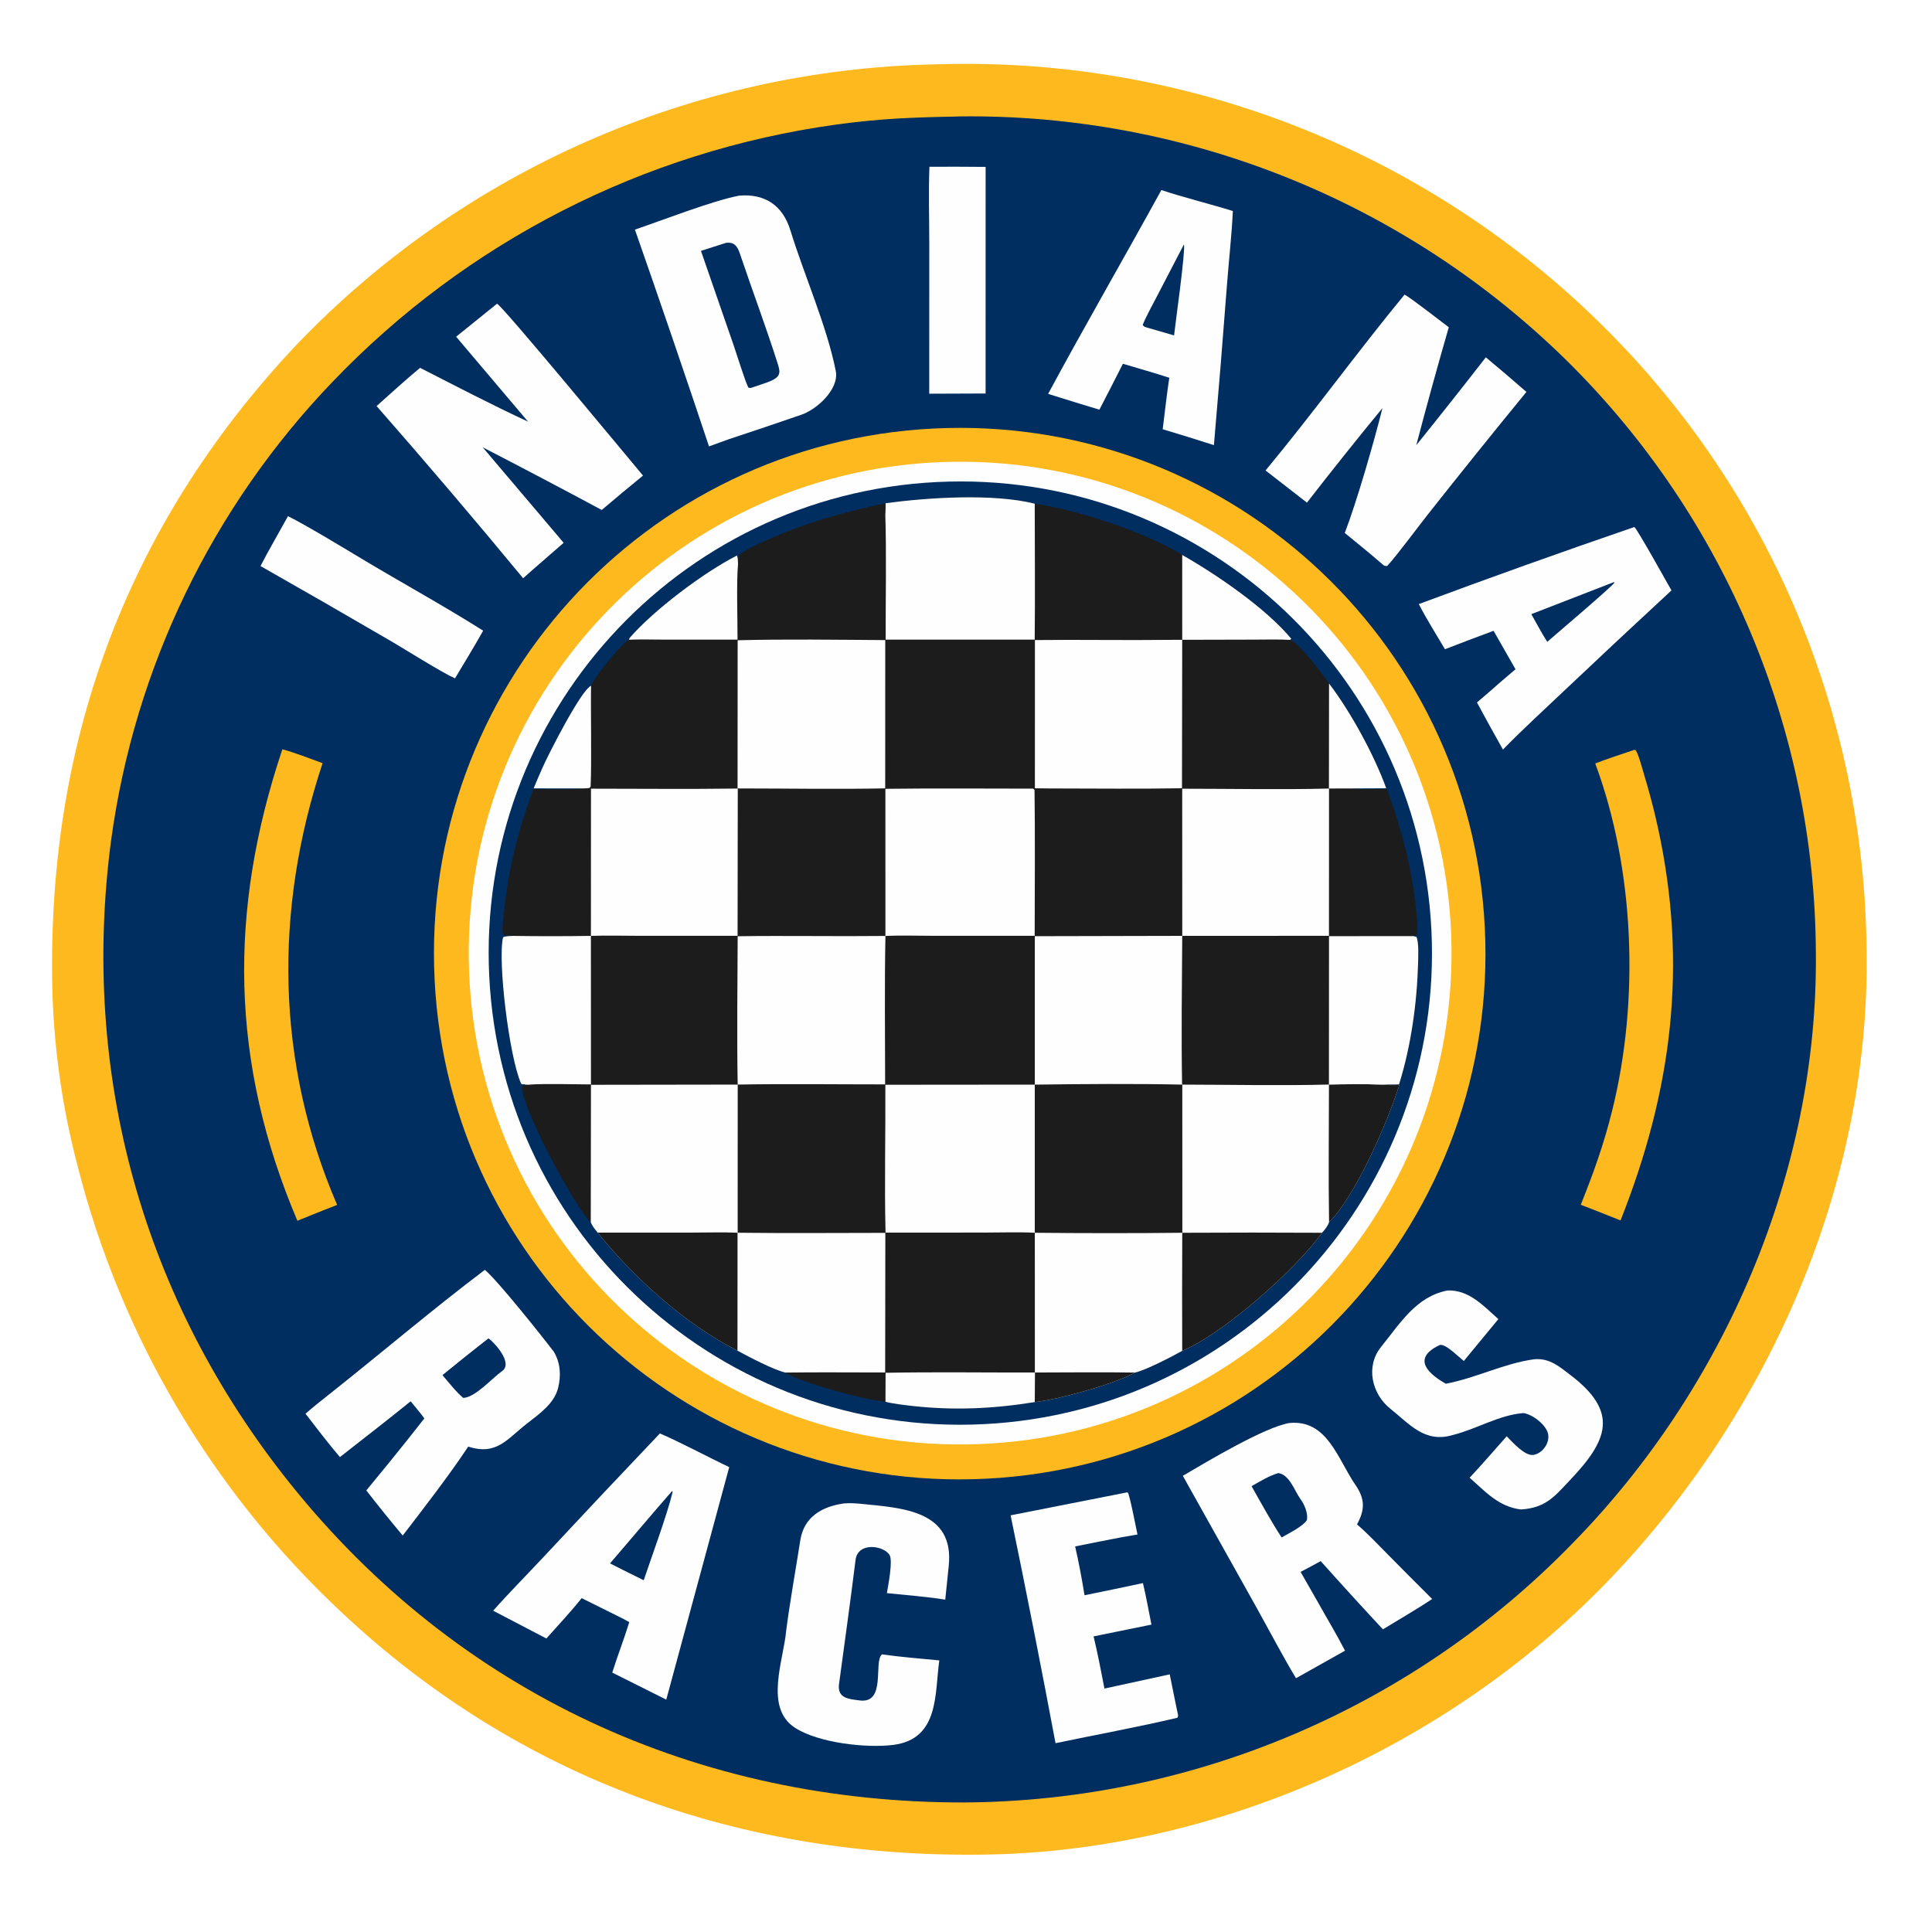
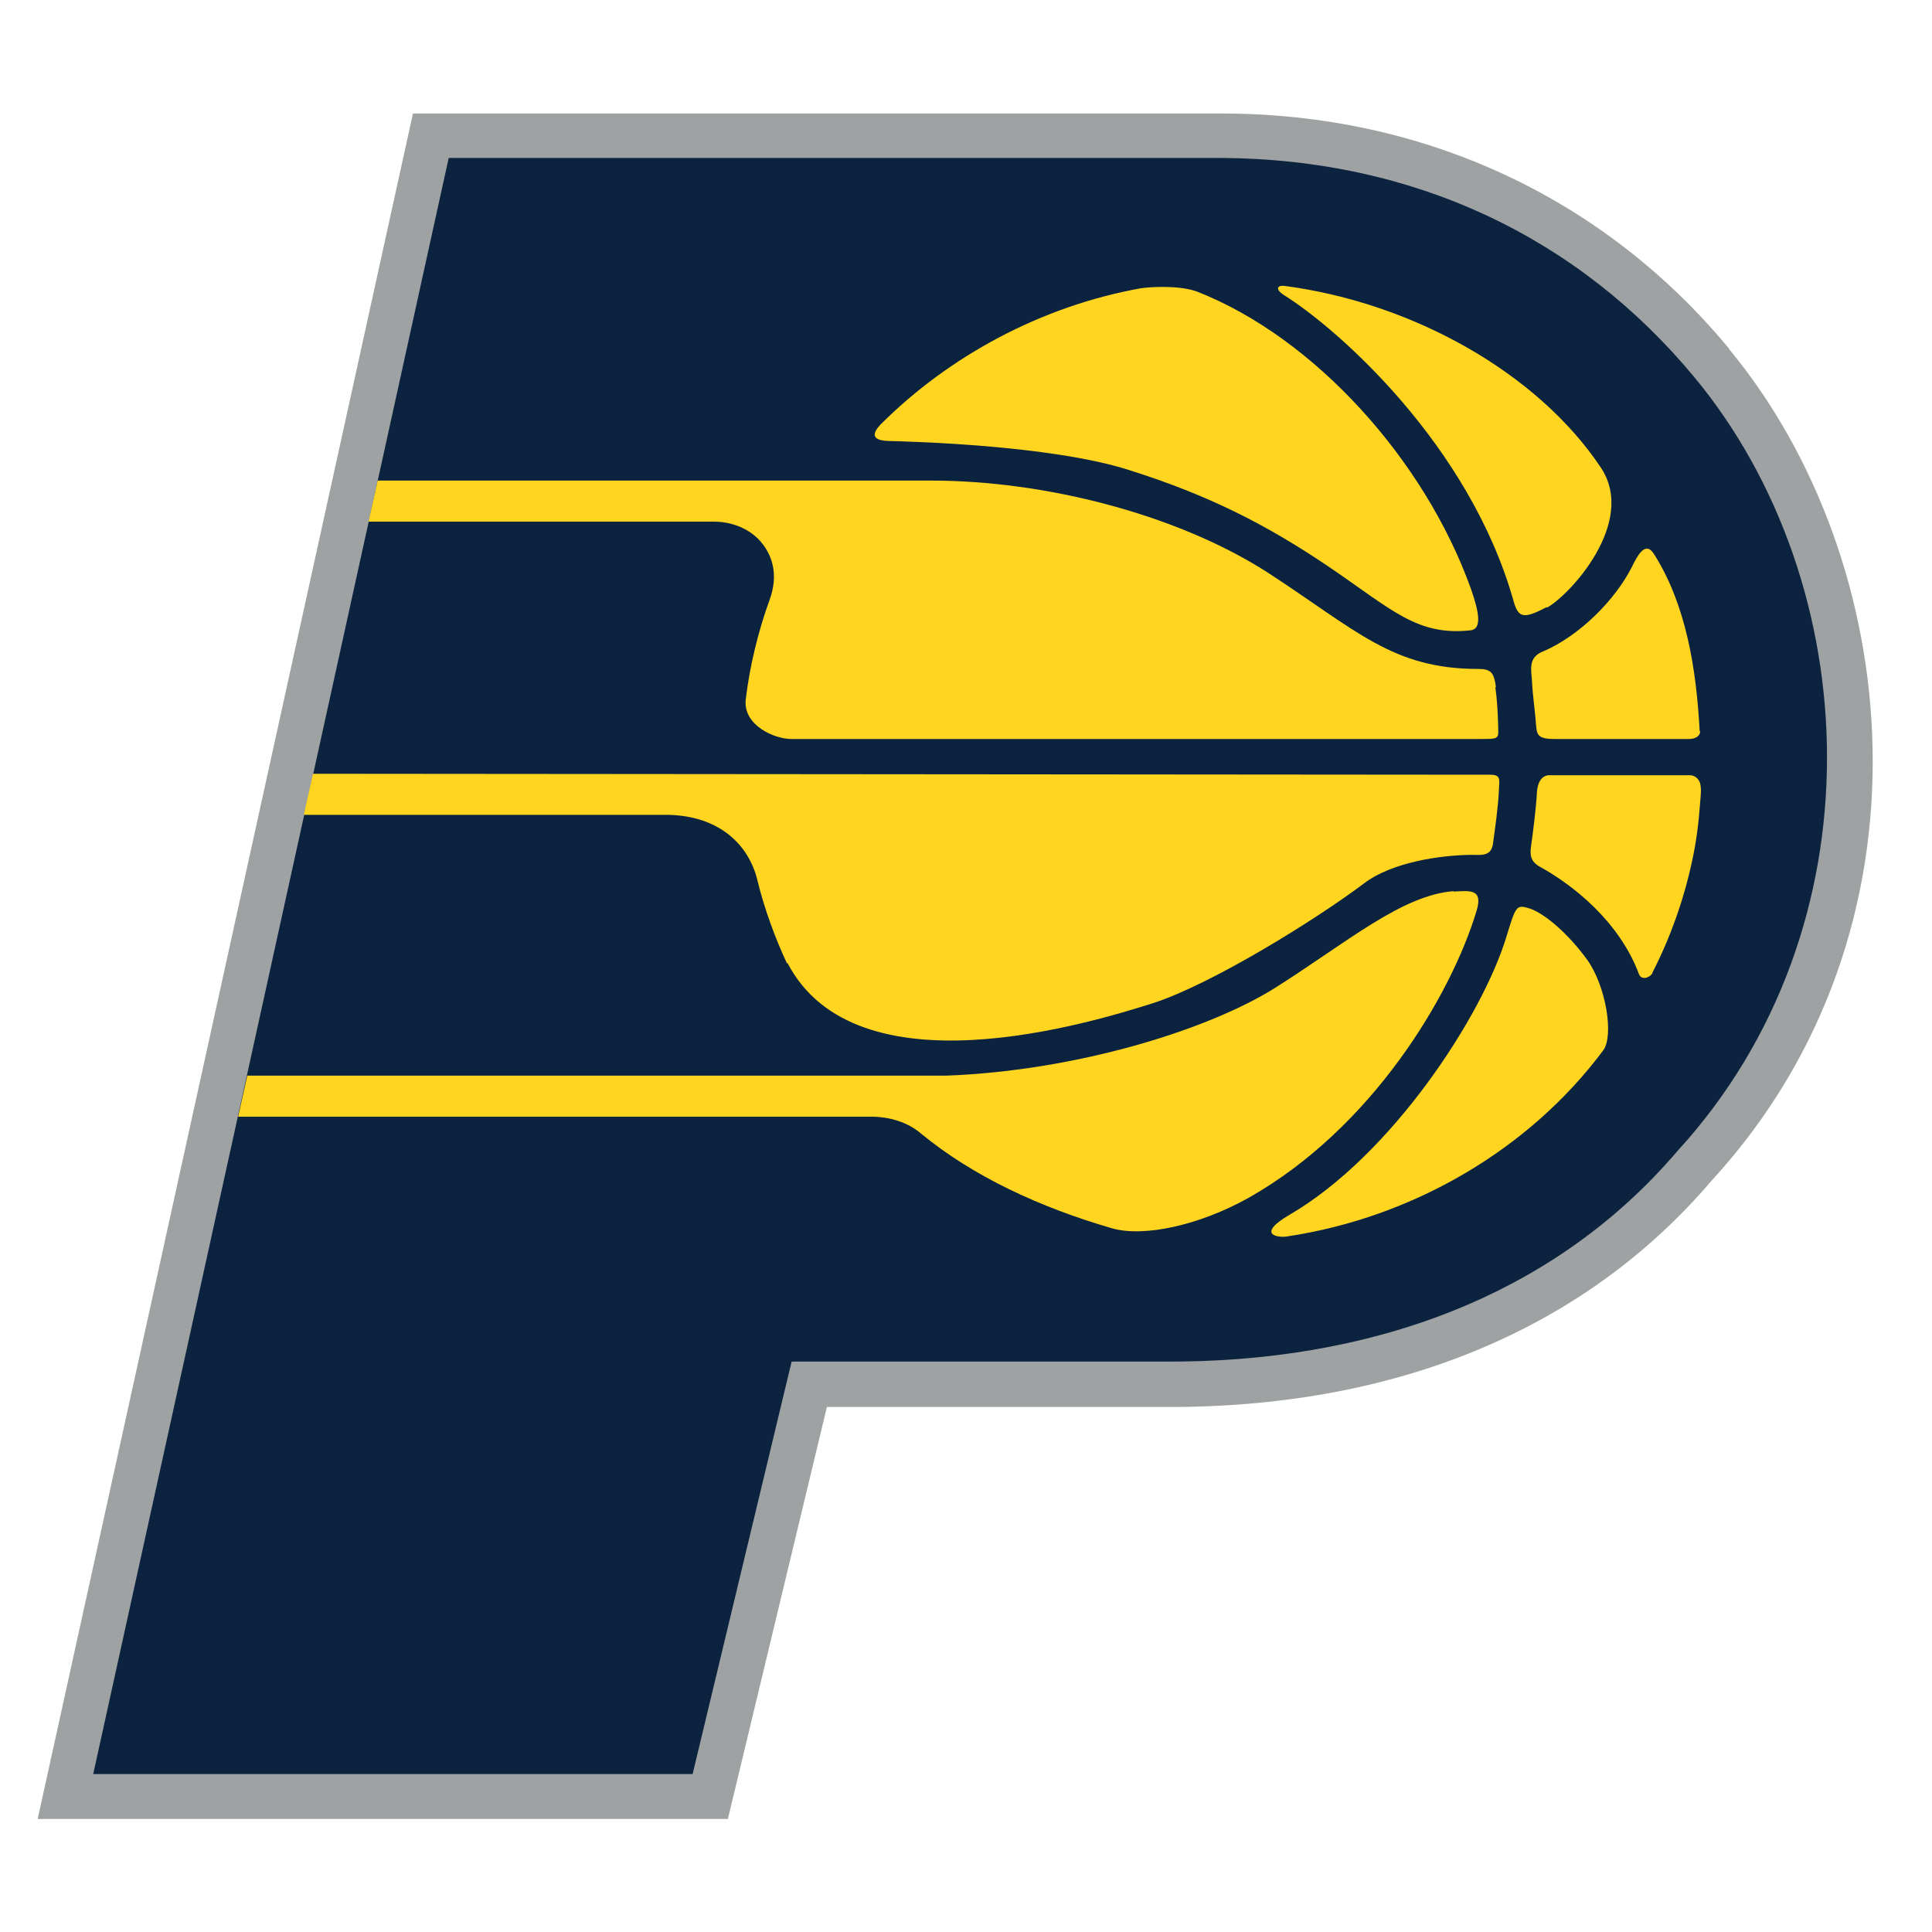
- <svg xmlns="http://www.w3.org/2000/svg" width="100" height="100" viewBox="0 0 100 100" fill="none">
-   <path d="M48.395 3.331C48.523 3.327 48.65 3.324 48.777 3.322C61.324 2.994 73.478 7.714 82.513 16.426C91.45 25.03 96.534 36.877 96.613 49.282C96.796 61.376 91.463 73.359 83.096 81.969C74.829 90.476 62.836 95.834 50.947 95.994C38.41 96.182 26.889 92.104 17.682 83.457C11 77.214 6.253 69.181 4.007 60.316C3.26 57.465 2.829 54.54 2.721 51.595C2.324 38.687 6.45 27.289 15.343 17.85C23.995 8.813 35.887 3.59 48.395 3.331Z" fill="#FEB91E" />
-   <path d="M49.413 6.034C49.508 6.029 49.59 6.026 49.685 6.025C61.437 5.884 72.758 10.447 81.128 18.698C89.314 26.795 93.941 37.816 93.989 49.33C94.104 60.634 89.272 71.852 81.391 79.885C73.127 88.385 61.798 93.216 49.943 93.295C36.135 93.326 23.698 87.642 15.011 76.783C7.383 67.249 4.145 55.582 5.754 43.471C6.97 34.558 10.98 26.259 17.208 19.768C24.147 12.516 33.334 7.823 43.276 6.449C45.522 6.139 47.182 6.077 49.413 6.034Z" fill="#002E60" />
-   <path d="M48.32 22.181C63.328 21.433 76.101 32.991 76.853 47.999C77.604 63.006 66.049 75.782 51.042 76.538C36.029 77.293 23.247 65.733 22.496 50.72C21.744 35.708 33.307 22.929 48.32 22.181Z" fill="#FEB91E" />
-   <path d="M48.715 23.918C62.761 23.375 74.584 34.331 75.112 48.378C75.639 62.425 64.672 74.236 50.624 74.749C36.597 75.262 24.807 64.314 24.28 50.288C23.753 36.261 34.688 24.46 48.715 23.918Z" fill="#FEFEFE" />
-   <path d="M48.494 24.95C61.956 24.281 73.413 34.649 74.088 48.111C74.761 61.573 64.397 73.034 50.935 73.713C37.466 74.393 25.998 64.022 25.324 50.553C24.65 37.084 35.025 25.619 48.494 24.95Z" fill="#002E60" />
-   <path d="M45.844 26.046C48.015 25.751 51.423 25.53 53.559 26.071C55.69 26.371 59.354 27.562 61.191 28.724C62.964 29.732 65.534 31.488 66.838 33.065L66.77 33.121C67.181 33.197 68.512 34.963 68.792 35.376C69.904 36.839 71.125 39.063 71.751 40.8L69.903 40.81C70.332 40.871 71.323 40.843 71.79 40.839C72.547 42.949 73.087 44.92 73.303 47.166C73.335 47.507 73.422 48.086 73.327 48.395C73.268 48.419 73.227 48.44 73.165 48.454L73.319 48.494C73.446 48.802 73.409 49.518 73.4 49.873C73.344 51.927 73.032 54.165 72.415 56.131L71.516 56.139C71.859 56.169 72.081 56.167 72.426 56.16C71.868 57.976 70.165 61.923 68.791 63.263C68.729 63.46 68.571 63.652 68.431 63.808C67.082 65.694 63.343 69.023 61.188 69.923C60.667 70.212 59.285 70.933 58.745 71.044C57.685 71.637 54.793 72.438 53.558 72.572C51.399 72.919 49.386 73.013 47.208 72.771C46.884 72.735 46.12 72.646 45.83 72.551C44.85 72.487 41.453 71.567 40.652 71.043C40.06 70.912 38.744 70.223 38.175 69.913C35.463 68.532 32.832 66.157 30.935 63.802C30.79 63.617 30.66 63.479 30.577 63.26C29.767 62.518 26.794 56.986 27.05 56.186L27.327 56.145C27.322 56.145 27.188 56.142 27.181 56.138C27.104 56.093 27.008 56.168 26.965 56.069C26.359 54.707 25.753 49.759 26.037 48.519C26.154 48.441 26.423 48.451 26.581 48.443C26.411 48.435 26.242 48.423 26.073 48.409C25.936 48.175 26.062 47.52 26.088 47.24C26.292 45.024 26.838 42.924 27.611 40.842C28.186 40.844 29.634 40.882 30.139 40.809L27.621 40.806C27.77 40.446 27.924 40.088 28.081 39.732C28.381 39.05 30.086 35.696 30.594 35.498C30.715 35.116 32.218 33.226 32.562 33.117L32.582 33.027C33.828 31.583 36.437 29.617 38.143 28.755C38.201 28.891 38.191 29.041 38.2 29.198C38.209 29.004 38.216 28.92 38.251 28.731C38.542 28.475 39.214 28.178 39.579 28.012C41.63 27.076 43.61 26.519 45.806 26.055C45.803 26.27 45.809 26.423 45.825 26.637C45.838 26.565 45.842 26.145 45.844 26.046Z" fill="#1C1C1C" />
-   <path d="M68.786 56.136C69.588 56.117 70.709 56.104 71.515 56.139C71.858 56.169 72.08 56.167 72.425 56.16C71.867 57.976 70.164 61.923 68.79 63.262C68.728 63.46 68.57 63.652 68.43 63.808C67.082 65.694 63.342 69.023 61.187 69.923C61.176 67.885 61.177 65.847 61.191 63.808L61.186 56.139C63.646 56.143 66.341 56.2 68.786 56.136Z" fill="#FEFEFE" />
-   <path d="M61.191 63.808C63.604 63.795 66.017 63.795 68.43 63.808C67.082 65.694 63.342 69.023 61.187 69.923C61.176 67.885 61.177 65.847 61.191 63.808Z" fill="#1C1C1C" />
-   <path d="M68.787 56.136C69.59 56.117 70.711 56.104 71.516 56.139C71.86 56.169 72.082 56.167 72.427 56.16C71.868 57.976 70.165 61.923 68.792 63.262C68.754 60.922 68.787 58.483 68.787 56.136Z" fill="#1C1C1C" />
-   <path d="M38.184 56.138L38.182 63.806L38.177 69.913C35.464 68.532 32.833 66.157 30.936 63.802C30.791 63.617 30.662 63.479 30.578 63.261L30.588 56.149L38.184 56.138Z" fill="#FEFEFE" />
-   <path d="M30.934 63.801L35.716 63.8C36.463 63.8 37.447 63.771 38.179 63.806L38.174 69.913C35.461 68.532 32.83 66.157 30.934 63.801Z" fill="#1C1C1C" />
-   <path d="M53.561 56.14L53.56 63.808C52.814 63.764 51.703 63.798 50.932 63.798L45.836 63.801C45.773 61.344 45.84 58.634 45.826 56.147L53.561 56.14Z" fill="#FEFEFE" />
-   <path d="M45.828 40.829C48.366 40.797 50.938 40.819 53.478 40.82C53.501 40.843 53.524 40.866 53.547 40.889C53.579 42.863 53.557 46.63 53.555 48.437L48.427 48.438C47.652 48.438 46.58 48.407 45.829 48.445L45.828 40.829Z" fill="#FEFEFE" />
-   <path d="M53.564 56.14C56.02 56.107 58.738 56.086 61.187 56.139L61.192 63.808C58.692 63.836 56.062 63.833 53.562 63.808L53.564 56.14Z" fill="#1C1C1C" />
-   <path d="M45.83 48.445C45.779 50.966 45.813 53.599 45.814 56.128C43.302 56.129 40.686 56.093 38.182 56.137C38.138 53.628 38.172 50.977 38.182 48.459C40.723 48.424 43.282 48.473 45.83 48.445Z" fill="#FEFEFE" />
-   <path d="M61.192 48.44C61.176 50.956 61.139 53.633 61.185 56.139C58.736 56.086 56.019 56.108 53.562 56.14V48.457L61.192 48.44Z" fill="#FEFEFE" />
-   <path d="M53.562 63.808C56.062 63.833 58.691 63.836 61.192 63.808C61.178 65.847 61.177 67.885 61.188 69.923C60.667 70.212 59.285 70.933 58.746 71.044C57.686 71.637 54.794 72.438 53.559 72.572L53.565 71.041L53.562 63.808Z" fill="#FEFEFE" />
-   <path d="M53.565 71.041C55.273 71.04 57.042 71.015 58.746 71.044C57.686 71.637 54.794 72.438 53.559 72.572L53.565 71.041Z" fill="#1C1C1C" />
-   <path d="M61.191 40.824C63.66 40.823 66.345 40.879 68.79 40.815L68.787 48.438L61.194 48.44L61.191 40.824Z" fill="#FEFEFE" />
-   <path d="M30.589 40.822C33.104 40.822 35.678 40.85 38.187 40.815L38.177 48.437L33.141 48.438C32.339 48.438 31.375 48.412 30.586 48.441L30.589 40.822Z" fill="#FEFEFE" />
-   <path d="M45.843 26.046C48.014 25.751 51.422 25.53 53.558 26.071C53.558 28.403 53.581 30.777 53.556 33.106L45.842 33.106C45.836 31.009 45.888 28.714 45.824 26.637C45.837 26.565 45.841 26.145 45.843 26.046Z" fill="#FEFEFE" />
-   <path d="M38.181 63.806C40.713 63.837 43.289 63.815 45.825 63.813L45.816 71.039C44.107 71.04 42.358 71.021 40.652 71.044C40.06 70.913 38.744 70.223 38.176 69.913L38.181 63.806Z" fill="#FEFEFE" />
-   <path d="M73.164 48.454L73.318 48.494C73.445 48.802 73.408 49.518 73.399 49.873C73.343 51.927 73.031 54.165 72.414 56.131L71.514 56.139C70.709 56.104 69.588 56.117 68.785 56.136L68.789 48.455L73.164 48.454Z" fill="#FEFEFE" />
-   <path d="M30.585 48.441L30.588 56.13C29.718 56.128 28.149 56.077 27.327 56.145C27.322 56.145 27.188 56.142 27.181 56.138C27.104 56.093 27.008 56.168 26.965 56.069C26.359 54.707 25.753 49.759 26.037 48.519C26.154 48.441 26.423 48.45 26.581 48.443C27.915 48.462 29.25 48.462 30.585 48.441Z" fill="#FEFEFE" />
-   <path d="M61.191 28.724C62.964 29.732 65.535 31.488 66.838 33.065L66.771 33.121C66.259 33.085 65.425 33.108 64.895 33.107L61.192 33.116L61.191 28.724Z" fill="#FEFEFE" />
-   <path d="M32.562 33.116L32.583 33.027C33.829 31.583 36.437 29.617 38.144 28.755C38.201 28.891 38.191 29.041 38.2 29.198C38.112 30.19 38.179 32.037 38.174 33.108L34.457 33.108C33.932 33.108 33.06 33.082 32.562 33.116Z" fill="#FEFEFE" />
-   <path d="M53.566 71.041L53.56 72.572C51.401 72.919 49.388 73.013 47.21 72.771C46.886 72.735 46.122 72.646 45.832 72.551L45.838 71.055C48.373 71.008 51.021 71.047 53.566 71.041Z" fill="#FEFEFE" />
-   <path d="M68.791 35.376C69.904 36.839 71.124 39.064 71.751 40.801L69.903 40.81L68.785 40.813L68.791 35.376Z" fill="#FEFEFE" />
-   <path d="M27.621 40.806C27.77 40.446 27.923 40.088 28.081 39.732C28.381 39.05 30.086 35.696 30.594 35.498C30.567 36.663 30.631 39.395 30.57 40.72C30.547 40.742 30.524 40.765 30.501 40.788C30.363 40.801 30.28 40.809 30.139 40.809L27.621 40.806Z" fill="#FEFEFE" />
-   <path d="M38.181 33.14C40.592 33.075 43.39 33.115 45.82 33.131L45.818 40.806C43.331 40.857 40.674 40.809 38.176 40.809L38.181 33.14Z" fill="#FEFEFE" />
-   <path d="M60.57 33.119L61.191 33.117L61.179 40.8C58.925 40.84 56.593 40.811 54.335 40.81L53.566 40.801L53.567 33.129C55.895 33.102 58.237 33.147 60.57 33.119Z" fill="#FEFEFE" />
-   <path d="M38.253 10.127C39.553 10.017 40.501 10.586 40.915 11.935C41.611 14.204 42.801 16.881 43.26 19.204C43.441 20.12 42.32 21.174 41.481 21.466C40.284 21.882 38.987 22.315 37.74 22.728L36.698 23.105C35.447 19.355 34.169 15.615 32.863 11.885C34.316 11.391 36.863 10.395 38.253 10.127Z" fill="#FEFEFE" />
-   <path d="M37.594 12.565C38.018 12.529 38.168 12.748 38.294 13.121C38.938 15.027 39.645 16.912 40.256 18.829C40.407 19.302 40.392 19.492 39.891 19.721C39.62 19.834 39.292 19.929 39.012 20.03C38.88 20.074 38.863 20.099 38.734 20.063C38.552 19.694 38.138 18.346 37.968 17.855L36.281 12.985L37.594 12.565Z" fill="#002E60" />
-   <path d="M25.096 65.727C25.757 66.278 28.022 69.119 28.669 69.971C29.015 70.55 29.045 71.217 28.887 71.841C28.691 72.638 27.939 73.168 27.304 73.661C26.226 74.496 25.712 75.351 24.235 74.875C23.288 76.311 21.903 78.103 20.845 79.479C20.202 78.713 19.573 77.934 18.96 77.144L20.184 75.651C20.785 74.912 21.378 74.167 21.965 73.417C21.772 73.147 21.471 72.796 21.256 72.531C20.06 73.501 18.808 74.464 17.595 75.418C17.04 74.776 16.338 73.852 15.812 73.173C16.184 72.847 16.599 72.518 16.987 72.211C19.689 70.073 22.348 67.802 25.096 65.727Z" fill="#FEFEFE" />
-   <path d="M25.284 69.271C25.629 69.526 26.564 70.566 25.988 70.968C25.489 71.316 24.595 72.339 23.977 72.355C23.621 72.062 23.211 71.538 22.902 71.175C23.689 70.531 24.483 69.897 25.284 69.271Z" fill="#002E60" />
-   <path d="M25.726 15.72C25.989 15.802 32.65 23.868 33.282 24.616C32.564 25.203 31.852 25.796 31.146 26.396C29.1 25.298 27.046 24.216 24.983 23.151L29.175 28.095L27.508 29.547L27.077 29.93C24.593 26.922 22.065 23.95 19.492 21.017C20.228 20.361 20.988 19.667 21.742 19.038C23.561 19.967 25.484 20.969 27.331 21.824L23.609 17.428L25.726 15.72Z" fill="#FEFEFE" />
-   <path d="M66.736 73.655C68.704 73.464 69.235 75.518 70.158 76.86C70.658 77.587 70.655 78.14 70.238 78.905C70.707 79.294 71.346 79.966 71.784 80.408C72.561 81.198 73.344 81.984 74.13 82.765C73.337 83.293 72.403 83.829 71.579 84.334C70.493 83.168 69.42 81.991 68.359 80.803C68.027 80.992 67.657 81.18 67.318 81.361L68.235 82.965C68.693 83.788 69.188 84.603 69.618 85.439L67.081 86.865C66.38 85.699 65.655 84.315 64.988 83.118L61.223 76.388C62.488 75.643 65.46 73.869 66.736 73.655Z" fill="#FEFEFE" />
-   <path d="M66.173 76.245C66.762 76.347 66.995 77.159 67.328 77.615C67.524 77.884 67.712 78.337 67.645 78.678C67.446 79.003 66.698 79.372 66.338 79.577C65.879 78.899 65.185 77.641 64.781 76.925C65.212 76.68 65.7 76.378 66.173 76.245Z" fill="#002E60" />
-   <path d="M72.7 15.248C72.956 15.37 74.673 16.7 74.989 16.938C74.403 18.966 73.842 21.001 73.307 23.042C74.52 21.538 75.72 20.022 76.906 18.495C77.614 19.083 78.314 19.68 79.007 20.286C77.286 22.386 75.585 24.501 73.902 26.632C73.434 27.221 72.233 28.843 71.798 29.297C71.619 29.301 71.648 29.272 71.466 29.129C70.876 28.616 70.212 28.088 69.605 27.586C70.236 25.945 71.133 22.82 71.555 21.124C70.229 22.736 68.926 24.368 67.647 26.017L65.504 24.351C67.939 21.419 70.256 18.216 72.7 15.248Z" fill="#FEFEFE" />
-   <path d="M34.155 74.195C35.2 74.638 36.651 75.422 37.745 75.937L34.486 87.973L31.69 86.573C31.962 85.701 32.299 84.85 32.571 83.962L32.247 83.783L30.106 82.719C29.619 83.344 28.825 84.195 28.28 84.808L25.527 83.371C26.28 82.513 27.29 81.493 28.081 80.645C30.094 78.485 32.119 76.335 34.155 74.195Z" fill="#FEFEFE" />
-   <path d="M34.786 77.177L34.816 77.221C34.538 78.382 33.73 80.573 33.318 81.794L32.237 81.257L31.574 80.921C32.65 79.674 33.7 78.416 34.786 77.177Z" fill="#002E60" />
-   <path d="M43.693 77.817C43.971 77.789 44.323 77.813 44.597 77.841C46.672 78.051 49.414 78.172 49.105 81.06C49.046 81.608 48.988 82.233 48.926 82.799C48.051 82.65 46.811 82.556 45.904 82.46C45.977 82.038 46.227 80.766 46.039 80.478C45.719 79.985 44.4 79.807 44.284 80.738C44.016 82.897 43.718 85.014 43.428 87.165C43.33 87.893 43.916 87.94 44.454 88.009C45.904 88.236 45.193 86.003 45.652 85.629C46.609 85.767 47.651 85.849 48.618 85.942C48.376 87.644 48.633 90.013 46.236 90.316C44.83 90.492 42.371 90.213 41.157 89.435C39.539 88.399 40.562 85.924 40.691 84.414C40.887 82.897 41.186 81.244 41.425 79.715C41.614 78.509 42.562 77.968 43.693 77.817Z" fill="#FEFEFE" />
-   <path d="M60.112 9.837C61.244 10.216 62.623 10.552 63.812 10.923C63.758 12.099 63.608 13.454 63.515 14.654C63.303 17.45 63.075 20.246 62.832 23.04C61.951 22.756 61.068 22.483 60.181 22.218C60.294 21.332 60.389 20.434 60.522 19.553L59.766 19.315L58.122 18.828C57.721 19.622 57.315 20.414 56.904 21.204C56.021 20.944 55.13 20.661 54.25 20.387C56.139 16.882 58.185 13.347 60.112 9.837Z" fill="#FEFEFE" />
-   <path d="M61.281 12.649C61.365 13.015 60.837 16.723 60.77 17.361L59.474 16.985C59.292 16.925 59.236 16.943 59.145 16.818C59.33 16.36 59.681 15.729 59.914 15.279L61.281 12.649Z" fill="#002E60" />
-   <path d="M84.595 27.278C84.761 27.414 86.296 30.177 86.515 30.559C84.663 32.271 82.822 33.993 80.99 35.725C79.936 36.721 78.804 37.764 77.792 38.797C77.336 37.989 76.888 37.176 76.448 36.359L77.254 35.666C77.637 35.319 78.049 34.977 78.443 34.641L77.307 32.651C76.466 32.961 75.627 33.279 74.791 33.604C74.356 32.871 73.821 32.015 73.438 31.267C77.139 29.889 80.859 28.559 84.595 27.278Z" fill="#FEFEFE" />
-   <path d="M83.523 30.135L83.569 30.151C83.46 30.346 80.492 32.867 80.085 33.221L79.863 32.86C79.659 32.505 79.459 32.147 79.262 31.788L83.523 30.135Z" fill="#002E60" />
-   <path d="M74.938 66.793C76.042 66.766 76.761 67.572 77.555 68.276L75.767 70.445L75.392 70.123C75.207 69.965 74.721 69.523 74.502 69.627C72.968 70.359 74.081 71.192 74.832 71.622C76.394 71.329 77.853 70.567 79.392 70.358C80.204 70.269 80.751 70.766 81.272 71.161C83.842 73.108 83.199 74.575 81.246 76.629C80.487 77.428 80.016 78.055 78.717 78.129C77.579 77.99 76.9 77.226 76.069 76.486C76.709 75.802 77.361 75.044 77.986 74.342C78.286 74.639 78.924 75.381 79.376 75.305C79.83 75.23 80.235 74.691 80.126 74.205C80.023 73.748 79.333 73.215 78.861 73.14C77.601 73.232 76.427 73.971 75.199 74.275C73.736 74.712 72.953 73.699 71.971 72.922C70.995 72.147 70.672 70.716 71.486 69.713C72.48 68.487 73.304 67.099 74.938 66.793Z" fill="#FEFEFE" />
-   <path d="M58.341 77.244L58.378 77.26C58.475 77.387 58.814 79.133 58.876 79.425C57.866 79.585 56.666 79.847 55.649 80.043C55.819 80.762 56.021 81.847 56.135 82.57C57.144 82.366 58.151 82.156 59.158 81.941C59.319 82.599 59.461 83.415 59.598 84.09L56.603 84.699C56.818 85.57 56.991 86.515 57.167 87.4L60.545 86.664C60.681 87.369 60.836 88.077 60.977 88.783C60.978 88.853 60.983 88.809 60.941 88.911C58.969 89.38 56.653 89.803 54.634 90.227C53.895 86.288 53.12 82.357 52.309 78.433L58.341 77.244Z" fill="#FEFEFE" />
-   <path d="M14.615 38.784C15.165 38.921 16.153 39.303 16.697 39.502C14.178 47.092 14.268 54.982 17.45 62.367L16.666 62.673L15.393 63.186C11.919 55.016 11.808 47.157 14.615 38.784Z" fill="#FEB91E" />
-   <path d="M84.587 38.814L84.662 38.828C84.802 39.025 84.995 39.741 85.07 40C85.355 40.931 85.602 41.873 85.812 42.824C87.369 49.966 86.549 56.432 83.879 63.169L82.575 62.65L81.82 62.36C82.496 60.668 83.009 59.242 83.449 57.47C84.859 51.8 84.615 45.02 82.57 39.518C83.172 39.278 83.962 39.03 84.587 38.814Z" fill="#FEB91E" />
-   <path d="M48.107 8.632C49.076 8.627 50.046 8.629 51.016 8.639L51.014 20.367L48.097 20.378L48.099 12.606C48.099 11.341 48.056 9.874 48.107 8.632Z" fill="#FEFEFE" />
-   <path d="M14.907 26.717C15.873 27.198 17.762 28.346 18.72 28.92C20.76 30.145 23.018 31.384 25.009 32.644C24.548 33.466 24.035 34.301 23.551 35.113C22.886 34.819 20.945 33.598 20.242 33.187C17.997 31.878 15.744 30.582 13.484 29.299C13.908 28.472 14.453 27.541 14.907 26.717Z" fill="#FEFEFE" />
+ <svg xmlns="http://www.w3.org/2000/svg" id="Layer_1" version="1.1" viewBox="0 0 400 400">
+   <defs>
+     <style>
+       .st0 {
+         fill: #9ea2a2;
+       }
+ 
+       .st1 {
+         fill: #0c2340;
+       }
+ 
+       .st2 {
+         fill: #ffd520;
+       }
+     </style>
+   </defs>
+   <path class="st0" d="M358,72.2c-25.9-31.3-63.3-48.7-105.1-48.7H85.5L7.8,376.6h142.9c0,0,20.5-85.3,20.5-85.3,19.2,0,69.7,0,69.6,0,47.9.3,87.2-15.9,113.6-46.9,48-52.3,39.6-128.7,3.6-172.1" />
+   <path class="st1" d="M163.9,281.9l-20.5,85.4H19.3c0,0,73.6-334.6,73.6-334.6h159.9c39.8.2,73.9,16.3,98,45.4,35.5,42.8,38.9,113.9-3.5,160.2-26,30.5-64.2,43.9-106.5,43.6h-77s0,0,0,0Z" />
+   <g>
+     <path class="st2" d="M309.7,142.2c-.1-.9-.3-1.9-.7-2.6-.6-1-1.8-1.1-2.9-1.1-17.8,0-25.1-7.9-43.7-20-18.7-12-46-19-69.6-19,0,0-21.7,0-21.7,0h-92.9l-1.9,8.5h71.5c3.4,0,6.8,1.2,9.2,3.6,2.9,3,4.3,7.3,2.3,12.7-2.3,6.3-4.1,13.7-4.9,20.5-.6,5.4,6,8.2,9.4,8.2h142.9c2.7,0,3.5,0,3.5-1.3s-.1-6-.6-9.3" />
+     <path class="st2" d="M163,199.6c-2.5-5.3-4.8-11.6-6.2-17.4-1.8-7.4-8-13.4-18.8-13.5H62.9s1.9-8.5,1.9-8.5l243.7.2c2.4,0,1.9,1,1.8,3.7-.1,2.7-.8,7.7-1.2,10.6-.4,2.9-2.8,2.2-5.1,2.3-5.5.1-15.7,1.4-21.6,5.9-10.1,7.6-31.6,20.9-43.7,24.8-13,4.1-61.5,19-75.7-8.4" />
+     <path class="st2" d="M301,184.5c-10.7.8-22,10.5-36.8,19.9-13.9,8.8-41.3,17.3-68.3,18.3H51.2l-1.9,8.5h131.1c3.7,0,7.5,1.1,10.3,3.5,0,0,0,0,0,0,10.8,8.9,24.7,15.3,39.5,19.6,6.6,1.9,18.1-.6,28.3-6.3,25.5-14.4,41.9-41.8,47.2-59.4,1.4-4.6-1.3-4.2-4.8-4" />
+     <path class="st2" d="M236.1,59.7c1.8-.3,8.2-.7,11.8.7,24.2,9.5,47,34.7,56.6,61.4,1.8,5.1,2.3,8.4,0,8.7-11.1,1.2-16.2-4.2-29.3-13.1-13-8.8-25-14.9-41.5-20.1-16.3-5.2-45.9-5.9-49.7-6-3.8-.1-3.3-1.7-1.7-3.4,14.2-14.2,33.3-24.5,53.8-28.2" />
+     <path class="st2" d="M352,151.4c0,1-1,1.6-2.3,1.6s-27.9,0-27.9,0c-3.6,0-3.6-1-3.8-3.1-.1-2-.7-6.1-.8-8.6-.1-2.4-1-5.1,2.2-6.4,7.8-3.3,15.1-10.9,18.4-17.4,1.1-2.2,2.8-5.8,4.7-2.7,6.6,10.5,8.7,23.6,9.4,36.6" />
+     <path class="st2" d="M342.1,201.5c-.5.9-2.3,1.6-2.8.1-4.1-10.9-13.7-18.4-20.4-22.1-2-1.1-2.2-2.4-1.9-4.4.3-2,1.1-8.3,1.2-11,.1-2.1,1-3.6,2.6-3.6h29c1.1,0,1.9.7,2.2,1.7.3,1.3.1,2.6,0,3.9-.3,4.2-.8,8.3-1.7,12.3-1.7,7.9-4.5,15.8-8.2,23" />
+     <path class="st2" d="M266.5,256c-2,.3-6.5-.4.5-4.5,21.1-12.3,39.9-41.1,44.9-57.6,1.9-6.3,2.1-6.6,4.5-5.9,3.2.9,8.3,5.3,12.2,10.7,3.9,5.4,5.6,15.8,3.3,18.8-15.2,20.4-39.3,34.6-65.5,38.5" />
+     <path class="st2" d="M320.2,125.7c-4.9,2.6-5.9,2.2-6.9-1.5-9.2-32.2-36.2-56-47.3-63-2.1-1.3-1.6-2.2,0-2,26.5,3.5,52.4,18,65.5,37.7,7.4,11.3-6.5,26.3-11.2,28.9" />
+   </g>
</svg>
